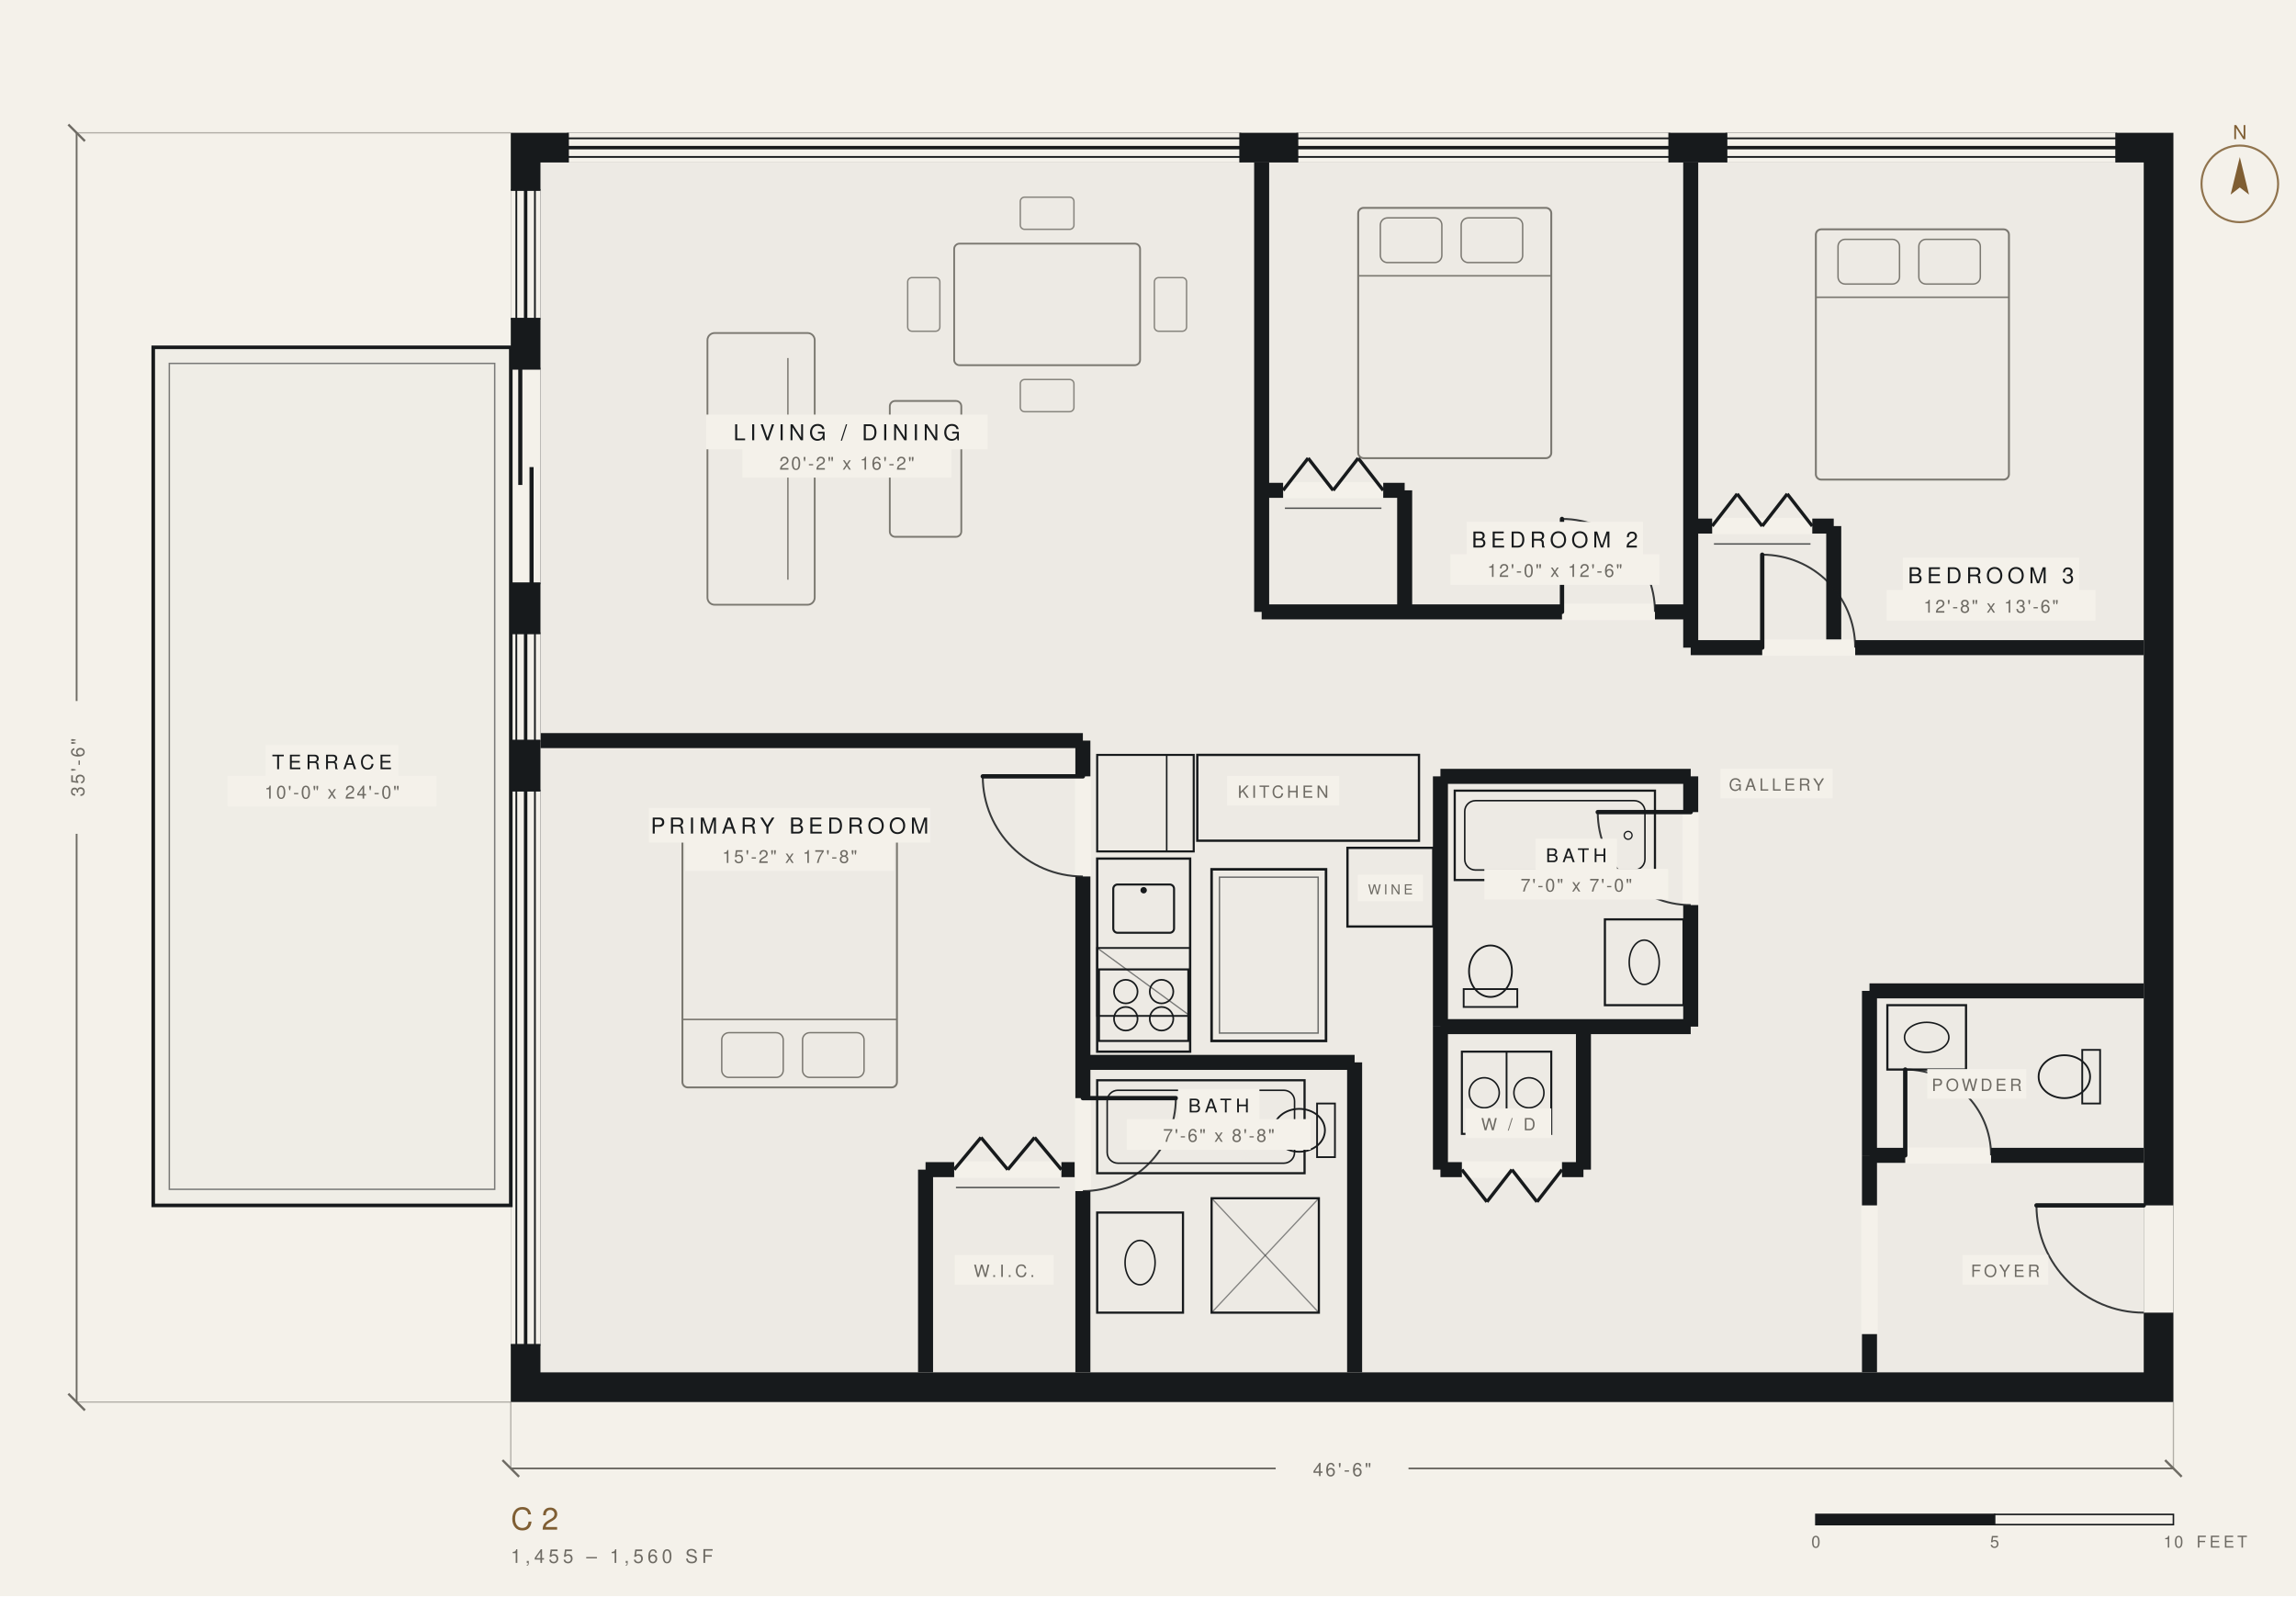
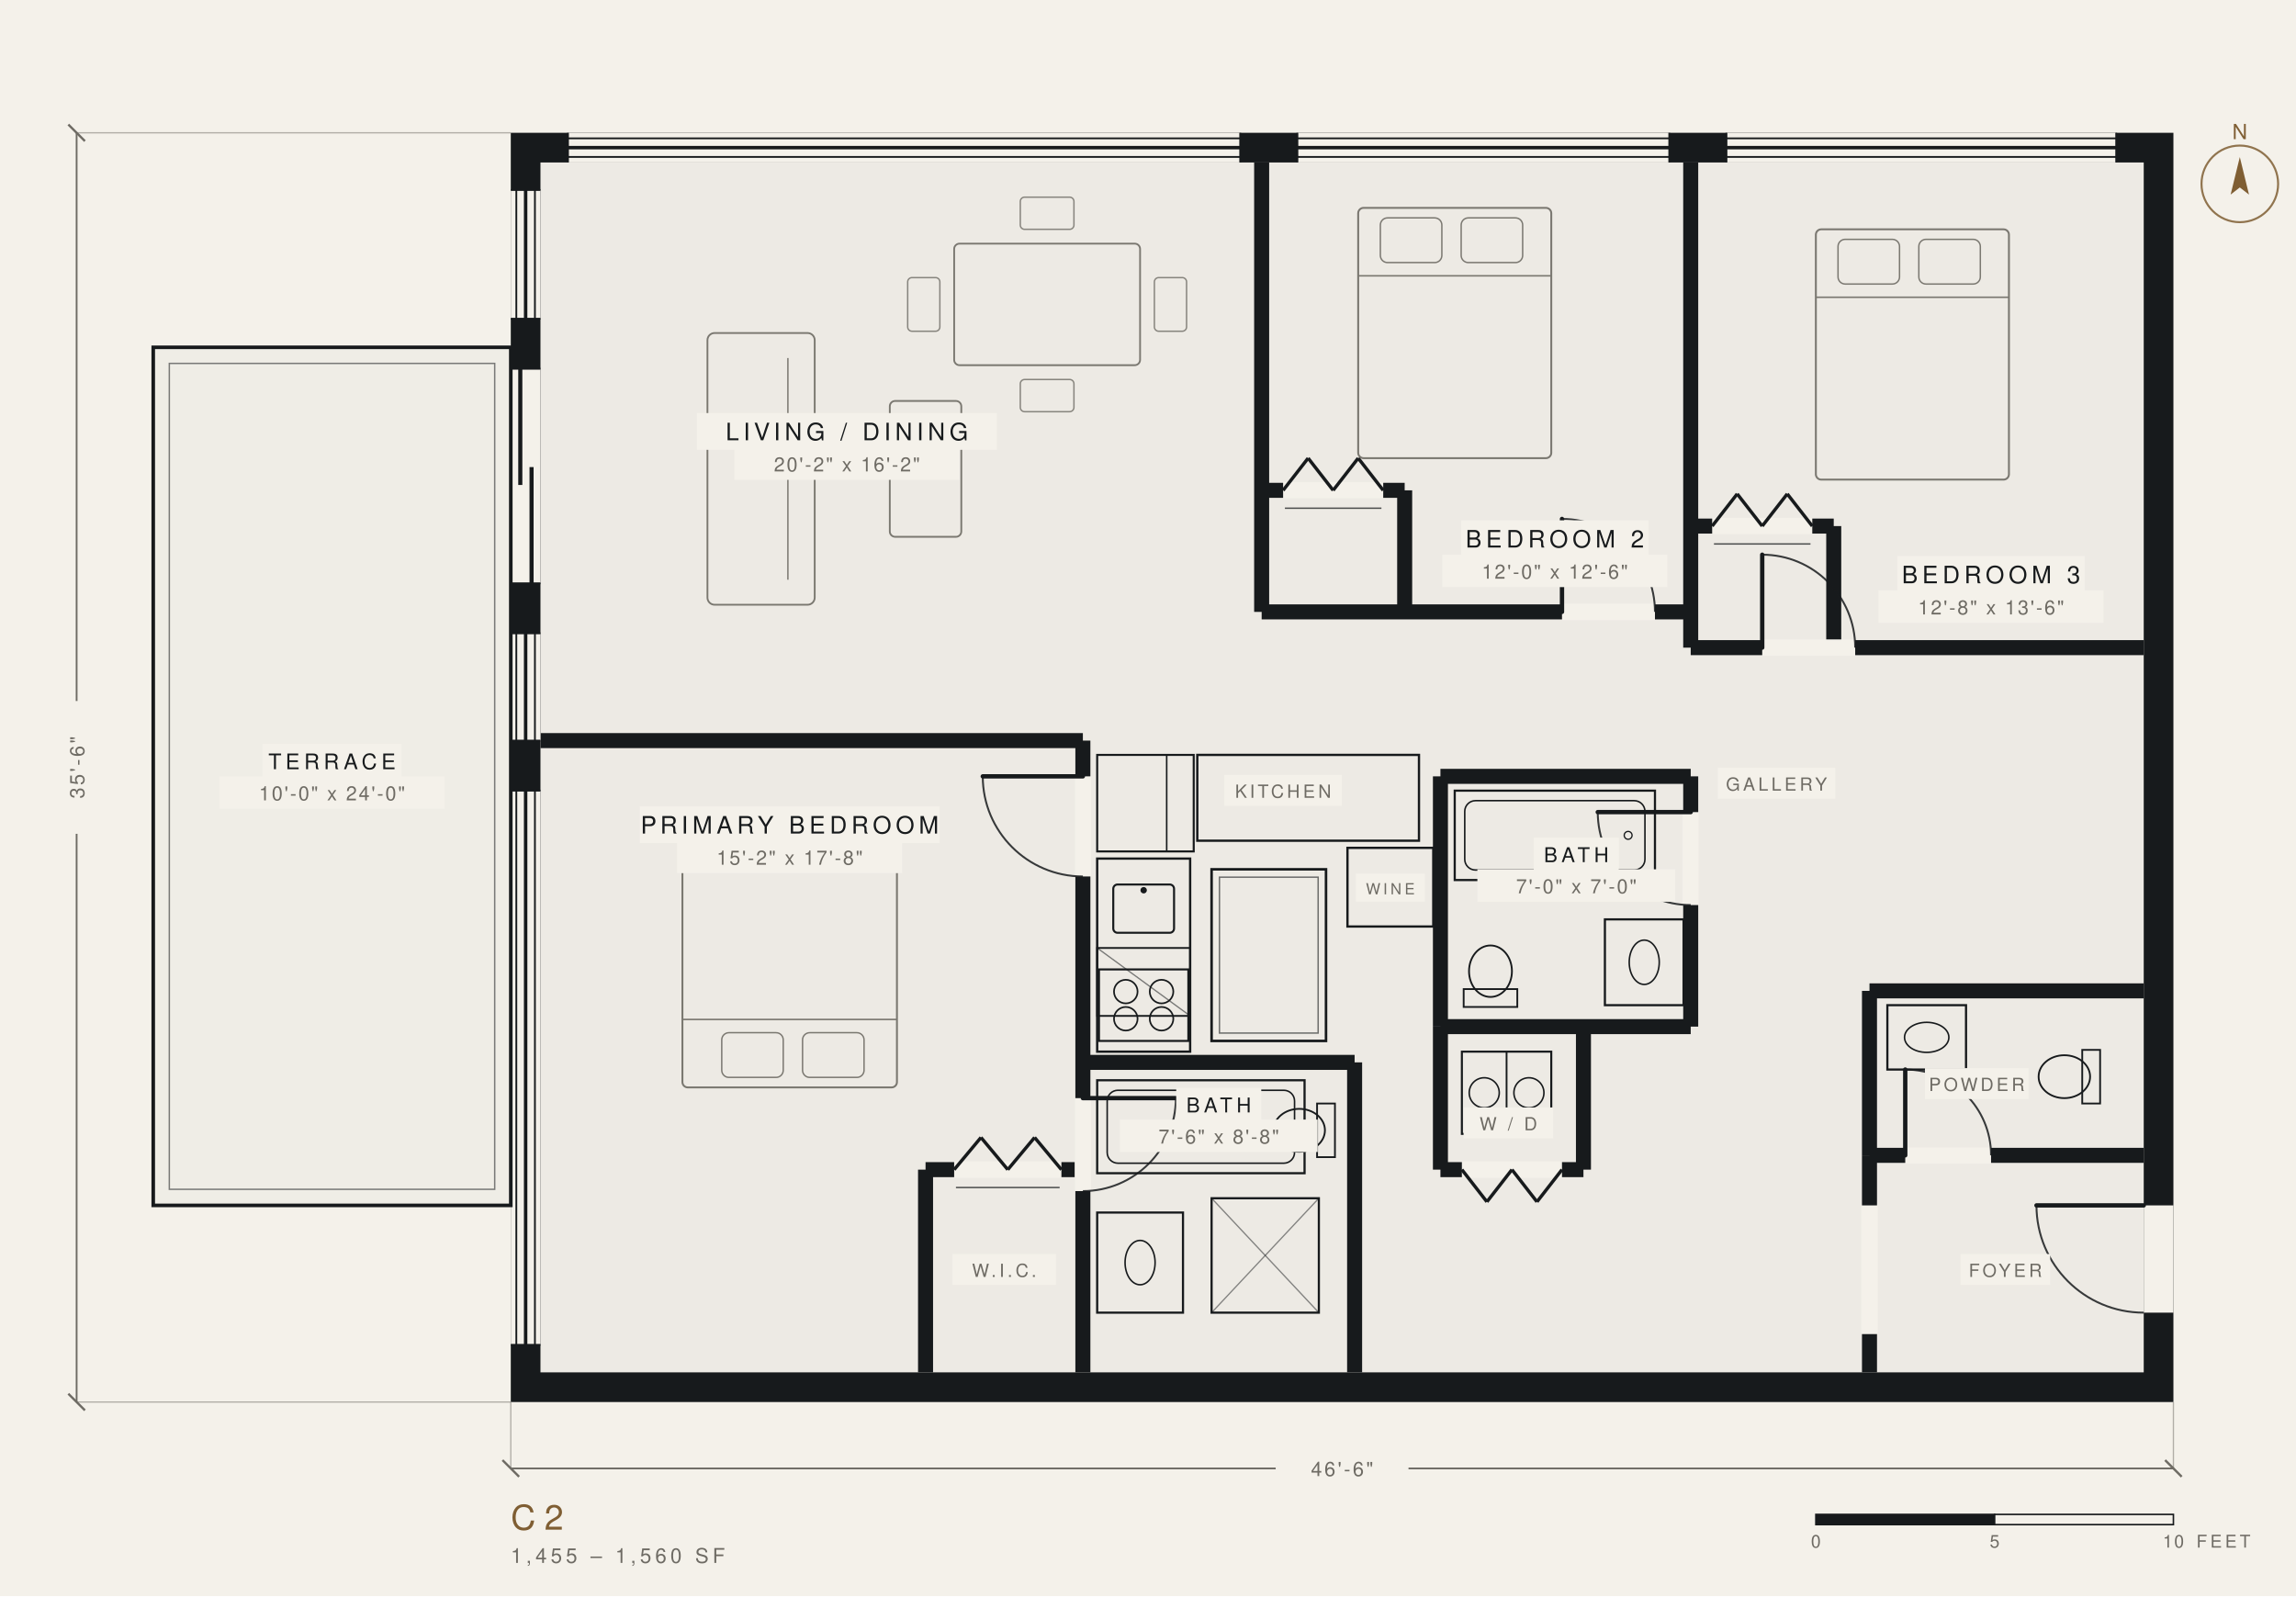
<svg xmlns="http://www.w3.org/2000/svg" viewBox="0 0 899.0 625.0" width="899.0" height="625.0" role="img" aria-label="C2 floor plan, Three Bedroom, West Collection">
  <rect width="899.0" height="625.0" fill="#F4F1EA" />
  <g shape-rendering="geometricPrecision">
    <rect x="211.62" y="63.62" width="627.76" height="473.76" fill="#171A1C" opacity="0.035" />
    <rect x="60.0" y="136.0" width="140.0" height="336.0" fill="#171A1C" opacity="0.02" />
    <path d="M 200.0 52.0 H 851.0 V 549.0 H 200.0 Z M 211.62 63.62 H 839.38 V 537.38 H 211.62 Z" fill="#171A1C" fill-rule="evenodd" />
    <rect x="211.62" y="287.06" width="212.38" height="5.88" fill="#171A1C" />
    <rect x="421.06" y="290.0" width="5.88" height="247.38" fill="#171A1C" />
    <rect x="359.46" y="458.0" width="5.88" height="79.38" fill="#171A1C" />
    <rect x="362.4" y="455.06" width="61.6" height="5.88" fill="#171A1C" />
    <rect x="424.0" y="413.06" width="106.4" height="5.88" fill="#171A1C" />
    <rect x="527.46" y="416.0" width="5.88" height="121.38" fill="#171A1C" />
    <rect x="491.06" y="63.62" width="5.88" height="175.98" fill="#171A1C" />
    <rect x="494.0" y="236.66" width="168.0" height="5.88" fill="#171A1C" />
    <rect x="659.06" y="63.62" width="5.88" height="189.98" fill="#171A1C" />
    <rect x="547.06" y="192.0" width="5.88" height="47.6" fill="#171A1C" />
    <rect x="494.0" y="189.06" width="56.0" height="5.88" fill="#171A1C" />
    <rect x="662.0" y="250.66" width="177.38" height="5.88" fill="#171A1C" />
    <rect x="715.06" y="206.0" width="5.88" height="47.6" fill="#171A1C" />
    <rect x="662.0" y="203.06" width="56.0" height="5.88" fill="#171A1C" />
    <rect x="564.0" y="301.06" width="98.0" height="5.88" fill="#171A1C" />
    <rect x="561.06" y="304.0" width="5.88" height="98.0" fill="#171A1C" />
    <rect x="564.0" y="399.06" width="98.0" height="5.88" fill="#171A1C" />
    <rect x="659.06" y="304.0" width="5.88" height="98.0" fill="#171A1C" />
    <rect x="617.06" y="402.0" width="5.88" height="56.0" fill="#171A1C" />
    <rect x="564.0" y="455.06" width="56.0" height="5.88" fill="#171A1C" />
    <rect x="561.06" y="402.0" width="5.88" height="56.0" fill="#171A1C" />
    <rect x="732.0" y="385.06" width="107.38" height="5.88" fill="#171A1C" />
    <rect x="729.06" y="388.0" width="5.88" height="64.4" fill="#171A1C" />
    <rect x="732.0" y="449.46" width="107.38" height="5.88" fill="#171A1C" />
    <rect x="729.06" y="452.4" width="5.88" height="84.98" fill="#171A1C" />
    <rect x="222.4" y="52.0" width="263.2" height="11.62" fill="#F4F1EA" />
    <rect x="508.0" y="52.0" width="145.6" height="11.62" fill="#F4F1EA" />
    <rect x="676.0" y="52.0" width="152.6" height="11.62" fill="#F4F1EA" />
    <rect x="200.0" y="74.4" width="11.62" height="50.4" fill="#F4F1EA" />
    <rect x="200.0" y="144.4" width="11.62" height="84.0" fill="#F4F1EA" />
    <rect x="200.0" y="248.0" width="11.62" height="42.0" fill="#F4F1EA" />
    <rect x="200.0" y="309.6" width="11.62" height="217.0" fill="#F4F1EA" />
    <rect x="839.38" y="472.0" width="11.62" height="42.0" fill="#F4F1EA" />
    <rect x="420.78" y="304.0" width="6.44" height="39.2" fill="#F4F1EA" />
    <rect x="373.6" y="454.78" width="42.0" height="6.44" fill="#F4F1EA" />
    <rect x="420.78" y="430.0" width="6.44" height="36.4" fill="#F4F1EA" />
    <rect x="611.6" y="236.38" width="36.4" height="6.44" fill="#F4F1EA" />
    <rect x="502.4" y="188.78" width="39.2" height="6.44" fill="#F4F1EA" />
    <rect x="690.0" y="250.38" width="36.4" height="6.44" fill="#F4F1EA" />
    <rect x="670.4" y="202.78" width="39.2" height="6.44" fill="#F4F1EA" />
    <rect x="658.78" y="318.0" width="6.44" height="36.4" fill="#F4F1EA" />
    <rect x="572.4" y="454.78" width="39.2" height="6.44" fill="#F4F1EA" />
    <rect x="746.0" y="449.18" width="33.6" height="6.44" fill="#F4F1EA" />
    <rect x="728.78" y="472.0" width="6.44" height="50.4" fill="#F4F1EA" />
    <line x1="222.4" y1="54.17" x2="485.6" y2="54.17" stroke="#171A1C" stroke-width="0.7" />
    <line x1="222.4" y1="57.81" x2="485.6" y2="57.81" stroke="#171A1C" stroke-width="1.35" />
    <line x1="222.4" y1="61.45" x2="485.6" y2="61.45" stroke="#171A1C" stroke-width="0.7" />
    <line x1="222.4" y1="52.0" x2="222.4" y2="63.62" stroke="#171A1C" stroke-width="0.7" />
    <line x1="485.6" y1="52.0" x2="485.6" y2="63.62" stroke="#171A1C" stroke-width="0.7" />
    <line x1="508.0" y1="54.17" x2="653.6" y2="54.17" stroke="#171A1C" stroke-width="0.7" />
    <line x1="508.0" y1="57.81" x2="653.6" y2="57.81" stroke="#171A1C" stroke-width="1.35" />
    <line x1="508.0" y1="61.45" x2="653.6" y2="61.45" stroke="#171A1C" stroke-width="0.7" />
    <line x1="508.0" y1="52.0" x2="508.0" y2="63.62" stroke="#171A1C" stroke-width="0.7" />
    <line x1="653.6" y1="52.0" x2="653.6" y2="63.62" stroke="#171A1C" stroke-width="0.7" />
    <line x1="676.0" y1="54.17" x2="828.6" y2="54.17" stroke="#171A1C" stroke-width="0.7" />
    <line x1="676.0" y1="57.81" x2="828.6" y2="57.81" stroke="#171A1C" stroke-width="1.35" />
    <line x1="676.0" y1="61.45" x2="828.6" y2="61.45" stroke="#171A1C" stroke-width="0.7" />
    <line x1="676.0" y1="52.0" x2="676.0" y2="63.62" stroke="#171A1C" stroke-width="0.7" />
    <line x1="828.6" y1="52.0" x2="828.6" y2="63.62" stroke="#171A1C" stroke-width="0.7" />
    <line x1="202.17" y1="74.4" x2="202.17" y2="124.8" stroke="#171A1C" stroke-width="0.7" />
    <line x1="205.81" y1="74.4" x2="205.81" y2="124.8" stroke="#171A1C" stroke-width="1.35" />
    <line x1="209.45" y1="74.4" x2="209.45" y2="124.8" stroke="#171A1C" stroke-width="0.7" />
    <line x1="200.0" y1="74.4" x2="211.62" y2="74.4" stroke="#171A1C" stroke-width="0.7" />
    <line x1="200.0" y1="124.8" x2="211.62" y2="124.8" stroke="#171A1C" stroke-width="0.7" />
    <line x1="203.72" y1="144.4" x2="203.72" y2="189.9" stroke="#171A1C" stroke-width="1.6" />
    <line x1="208.13" y1="182.9" x2="208.13" y2="228.4" stroke="#171A1C" stroke-width="1.6" />
    <line x1="200.0" y1="144.4" x2="211.62" y2="144.4" stroke="#171A1C" stroke-width="0.7" />
    <line x1="200.0" y1="228.4" x2="211.62" y2="228.4" stroke="#171A1C" stroke-width="0.7" />
    <line x1="202.17" y1="248.0" x2="202.17" y2="290.0" stroke="#171A1C" stroke-width="0.7" />
    <line x1="205.81" y1="248.0" x2="205.81" y2="290.0" stroke="#171A1C" stroke-width="1.35" />
    <line x1="209.45" y1="248.0" x2="209.45" y2="290.0" stroke="#171A1C" stroke-width="0.7" />
    <line x1="200.0" y1="248.0" x2="211.62" y2="248.0" stroke="#171A1C" stroke-width="0.7" />
    <line x1="200.0" y1="290.0" x2="211.62" y2="290.0" stroke="#171A1C" stroke-width="0.7" />
    <line x1="202.17" y1="309.6" x2="202.17" y2="526.6" stroke="#171A1C" stroke-width="0.7" />
    <line x1="205.81" y1="309.6" x2="205.81" y2="526.6" stroke="#171A1C" stroke-width="1.35" />
    <line x1="209.45" y1="309.6" x2="209.45" y2="526.6" stroke="#171A1C" stroke-width="0.7" />
    <line x1="200.0" y1="309.6" x2="211.62" y2="309.6" stroke="#171A1C" stroke-width="0.7" />
    <line x1="200.0" y1="526.6" x2="211.62" y2="526.6" stroke="#171A1C" stroke-width="0.7" />
    <path d="M 839.38 514.0 A 42.0 42.0 0 0 1 797.38 472.0" fill="none" stroke="#171A1C" stroke-width="0.75" opacity="0.85" />
    <line x1="839.38" y1="472.0" x2="797.38" y2="472.0" stroke="#171A1C" stroke-width="1.7" stroke-linecap="round" />
    <path d="M 424.0 343.2 A 39.2 39.2 0 0 1 384.8 304.0" fill="none" stroke="#171A1C" stroke-width="0.75" opacity="0.85" />
    <line x1="424.0" y1="304.0" x2="384.8" y2="304.0" stroke="#171A1C" stroke-width="1.7" stroke-linecap="round" />
    <line x1="373.6" y1="458.0" x2="384.1" y2="445.4" stroke="#171A1C" stroke-width="1.3" />
    <line x1="384.1" y1="445.4" x2="394.6" y2="458.0" stroke="#171A1C" stroke-width="1.3" />
    <line x1="394.6" y1="458.0" x2="405.1" y2="445.4" stroke="#171A1C" stroke-width="1.3" />
    <line x1="405.1" y1="445.4" x2="415.6" y2="458.0" stroke="#171A1C" stroke-width="1.3" />
    <path d="M 424.0 466.4 A 36.4 36.4 0 0 0 460.4 430.0" fill="none" stroke="#171A1C" stroke-width="0.75" opacity="0.85" />
    <line x1="424.0" y1="430.0" x2="460.4" y2="430.0" stroke="#171A1C" stroke-width="1.7" stroke-linecap="round" />
    <path d="M 648.0 239.6 A 36.4 36.4 0 0 0 611.6 203.2" fill="none" stroke="#171A1C" stroke-width="0.75" opacity="0.85" />
    <line x1="611.6" y1="239.6" x2="611.6" y2="203.2" stroke="#171A1C" stroke-width="1.7" stroke-linecap="round" />
    <line x1="502.4" y1="192.0" x2="512.2" y2="179.4" stroke="#171A1C" stroke-width="1.3" />
    <line x1="512.2" y1="179.4" x2="522.0" y2="192.0" stroke="#171A1C" stroke-width="1.3" />
    <line x1="522.0" y1="192.0" x2="531.8" y2="179.4" stroke="#171A1C" stroke-width="1.3" />
    <line x1="531.8" y1="179.4" x2="541.6" y2="192.0" stroke="#171A1C" stroke-width="1.3" />
    <path d="M 726.4 253.6 A 36.4 36.4 0 0 0 690.0 217.2" fill="none" stroke="#171A1C" stroke-width="0.75" opacity="0.85" />
    <line x1="690.0" y1="253.6" x2="690.0" y2="217.2" stroke="#171A1C" stroke-width="1.7" stroke-linecap="round" />
    <line x1="670.4" y1="206.0" x2="680.2" y2="193.4" stroke="#171A1C" stroke-width="1.3" />
    <line x1="680.2" y1="193.4" x2="690.0" y2="206.0" stroke="#171A1C" stroke-width="1.3" />
    <line x1="690.0" y1="206.0" x2="699.8" y2="193.4" stroke="#171A1C" stroke-width="1.3" />
    <line x1="699.8" y1="193.4" x2="709.6" y2="206.0" stroke="#171A1C" stroke-width="1.3" />
    <path d="M 662.0 354.4 A 36.4 36.4 0 0 1 625.6 318.0" fill="none" stroke="#171A1C" stroke-width="0.75" opacity="0.85" />
    <line x1="662.0" y1="318.0" x2="625.6" y2="318.0" stroke="#171A1C" stroke-width="1.7" stroke-linecap="round" />
    <line x1="572.4" y1="458.0" x2="582.2" y2="470.6" stroke="#171A1C" stroke-width="1.3" />
    <line x1="582.2" y1="470.6" x2="592.0" y2="458.0" stroke="#171A1C" stroke-width="1.3" />
    <line x1="592.0" y1="458.0" x2="601.8" y2="470.6" stroke="#171A1C" stroke-width="1.3" />
    <line x1="601.8" y1="470.6" x2="611.6" y2="458.0" stroke="#171A1C" stroke-width="1.3" />
    <path d="M 779.6 452.4 A 33.6 33.6 0 0 0 746.0 418.8" fill="none" stroke="#171A1C" stroke-width="0.75" opacity="0.85" />
    <line x1="746.0" y1="452.4" x2="746.0" y2="418.8" stroke="#171A1C" stroke-width="1.7" stroke-linecap="round" />
    <rect x="60.0" y="136.0" width="140.0" height="336.0" fill="none" stroke="#171A1C" stroke-width="1.4" />
    <rect x="66.3" y="142.3" width="127.4" height="323.4" fill="none" stroke="#171A1C" stroke-width="0.55" opacity="0.55" />
    <line x1="374.3" y1="465.0" x2="414.9" y2="465.0" stroke="#171A1C" stroke-width="0.55" opacity="0.75" />
    <line x1="503.1" y1="199.0" x2="540.9" y2="199.0" stroke="#171A1C" stroke-width="0.55" opacity="0.75" />
    <line x1="671.1" y1="213.0" x2="708.9" y2="213.0" stroke="#171A1C" stroke-width="0.55" opacity="0.75" />
    <rect x="429.6" y="295.6" width="37.8" height="37.8" fill="none" stroke="#171A1C" stroke-width="0.8" />
    <line x1="456.82" y1="295.6" x2="456.82" y2="333.4" stroke="#171A1C" stroke-width="0.6" />
    <rect x="429.6" y="336.2" width="36.4" height="75.6" fill="none" stroke="#171A1C" stroke-width="0.9" />
    <rect x="435.9" y="346.35" width="23.8" height="18.9" fill="none" stroke="#171A1C" stroke-width="0.8" rx="1.68" />
    <circle cx="447.8" cy="348.59" r="1.26" fill="#171A1C" />
    <rect x="429.6" y="371.2" width="36.4" height="26.6" fill="none" stroke="#171A1C" stroke-width="0.7" />
    <line x1="429.6" y1="371.2" x2="466.0" y2="397.8" stroke="#171A1C" stroke-width="0.5" opacity="0.55" />
    <rect x="430.3" y="379.6" width="35.0" height="28.0" fill="none" stroke="#171A1C" stroke-width="0.8" />
    <circle cx="440.8" cy="388.28" r="4.62" fill="none" stroke="#171A1C" stroke-width="0.65" />
    <circle cx="440.8" cy="398.92" r="4.62" fill="none" stroke="#171A1C" stroke-width="0.65" />
    <circle cx="454.8" cy="388.28" r="4.62" fill="none" stroke="#171A1C" stroke-width="0.65" />
    <circle cx="454.8" cy="398.92" r="4.62" fill="none" stroke="#171A1C" stroke-width="0.65" />
    <rect x="468.8" y="295.6" width="86.8" height="33.6" fill="none" stroke="#171A1C" stroke-width="0.9" />
    <rect x="527.6" y="332.0" width="33.6" height="30.8" fill="none" stroke="#171A1C" stroke-width="0.9" />
    <rect x="474.4" y="340.4" width="44.8" height="67.2" fill="none" stroke="#171A1C" stroke-width="1.0" />
    <rect x="477.48" y="343.48" width="38.64" height="61.04" fill="none" stroke="#171A1C" stroke-width="0.55" opacity="0.6" />
    <rect x="429.6" y="423.0" width="81.2" height="36.4" fill="none" stroke="#171A1C" stroke-width="0.85" />
    <rect x="433.52" y="426.92" width="73.36" height="28.56" fill="none" stroke="#171A1C" stroke-width="0.6" rx="4.2" />
    <circle cx="500.3" cy="441.2" r="1.54" fill="none" stroke="#171A1C" stroke-width="0.5" />
    <rect x="429.6" y="474.8" width="33.6" height="39.2" fill="none" stroke="#171A1C" stroke-width="0.85" />
    <ellipse cx="446.4" cy="494.4" rx="5.88" ry="8.68" fill="none" stroke="#171A1C" stroke-width="0.6" />
    <rect x="474.4" y="469.2" width="42.0" height="44.8" fill="none" stroke="#171A1C" stroke-width="0.85" />
    <line x1="474.4" y1="469.2" x2="516.4" y2="514.0" stroke="#171A1C" stroke-width="0.5" opacity="0.5" />
    <line x1="516.4" y1="469.2" x2="474.4" y2="514.0" stroke="#171A1C" stroke-width="0.5" opacity="0.5" />
    <g transform="translate(510.8,442.6) rotate(90)">
      <rect x="-10.5" y="-11.9" width="21.0" height="7.0" fill="none" stroke="#171A1C" stroke-width="0.7" />
      <ellipse cx="0" cy="2.1" rx="8.4" ry="10.08" fill="none" stroke="#171A1C" stroke-width="0.7" />
    </g>
    <rect x="569.6" y="309.6" width="78.4" height="35.0" fill="none" stroke="#171A1C" stroke-width="0.85" />
    <rect x="573.52" y="313.52" width="70.56" height="27.16" fill="none" stroke="#171A1C" stroke-width="0.6" rx="4.2" />
    <circle cx="637.5" cy="327.1" r="1.54" fill="none" stroke="#171A1C" stroke-width="0.5" />
    <rect x="628.4" y="360.0" width="30.8" height="33.6" fill="none" stroke="#171A1C" stroke-width="0.85" />
    <ellipse cx="643.8" cy="376.8" rx="5.88" ry="8.68" fill="none" stroke="#171A1C" stroke-width="0.6" />
    <g transform="translate(583.6,382.4) rotate(180)">
      <rect x="-10.5" y="-11.9" width="21.0" height="7.0" fill="none" stroke="#171A1C" stroke-width="0.7" />
      <ellipse cx="0" cy="2.1" rx="8.4" ry="10.08" fill="none" stroke="#171A1C" stroke-width="0.7" />
    </g>
    <rect x="572.4" y="411.8" width="35.0" height="32.2" fill="none" stroke="#171A1C" stroke-width="0.8" />
    <line x1="589.9" y1="411.8" x2="589.9" y2="444.0" stroke="#171A1C" stroke-width="0.7" />
    <circle cx="581.15" cy="427.9" r="5.88" fill="none" stroke="#171A1C" stroke-width="0.6" />
    <circle cx="598.65" cy="427.9" r="5.88" fill="none" stroke="#171A1C" stroke-width="0.6" />
    <rect x="739.0" y="393.6" width="30.8" height="25.2" fill="none" stroke="#171A1C" stroke-width="0.85" />
    <ellipse cx="754.4" cy="406.2" rx="8.68" ry="5.88" fill="none" stroke="#171A1C" stroke-width="0.6" />
    <g transform="translate(810.4,421.6) rotate(90)">
      <rect x="-10.5" y="-11.9" width="21.0" height="7.0" fill="none" stroke="#171A1C" stroke-width="0.7" />
      <ellipse cx="0" cy="2.1" rx="8.4" ry="10.08" fill="none" stroke="#171A1C" stroke-width="0.7" />
    </g>
    <g transform="translate(298.0,183.6) rotate(90)" opacity="0.9">
      <rect x="-53.2" y="-21.0" width="106.4" height="42.0" rx="2.8" fill="none" stroke="#6E6B64" stroke-width="0.7" />
      <line x1="-43.4" y1="-10.5" x2="43.4" y2="-10.5" stroke="#6E6B64" stroke-width="0.55" />
    </g>
    <rect x="348.4" y="157.0" width="28.0" height="53.2" rx="2.1" fill="none" stroke="#6E6B64" stroke-width="0.7" opacity="0.9" />
    <rect x="373.6" y="95.4" width="72.8" height="47.6" rx="2.1" fill="none" stroke="#6E6B64" stroke-width="0.7" opacity="0.9" />
    <rect x="399.5" y="77.2" width="21.0" height="12.6" rx="1.68" fill="none" stroke="#6E6B64" stroke-width="0.55" opacity="0.8" />
    <rect x="399.5" y="148.6" width="21.0" height="12.6" rx="1.68" fill="none" stroke="#6E6B64" stroke-width="0.55" opacity="0.8" />
    <rect x="355.4" y="108.7" width="12.6" height="21.0" rx="1.68" fill="none" stroke="#6E6B64" stroke-width="0.55" opacity="0.8" />
    <rect x="452.0" y="108.7" width="12.6" height="21.0" rx="1.68" fill="none" stroke="#6E6B64" stroke-width="0.55" opacity="0.8" />
    <g transform="translate(309.2,374.0) rotate(180)" opacity="0.9">
      <rect x="-42.0" y="-51.8" width="84.0" height="103.6" rx="2.1" fill="none" stroke="#6E6B64" stroke-width="0.75" />
      <line x1="-42.0" y1="-25.2" x2="42.0" y2="-25.2" stroke="#6E6B64" stroke-width="0.6" />
      <rect x="-29.12" y="-47.88" width="24.08" height="17.5" rx="2.8" fill="none" stroke="#6E6B64" stroke-width="0.55" />
      <rect x="2.52" y="-47.88" width="24.08" height="17.5" rx="2.8" fill="none" stroke="#6E6B64" stroke-width="0.55" />
    </g>
    <g transform="translate(569.6,130.4) rotate(0)" opacity="0.9">
      <rect x="-37.8" y="-49.0" width="75.6" height="98.0" rx="2.1" fill="none" stroke="#6E6B64" stroke-width="0.75" />
      <line x1="-37.8" y1="-22.4" x2="37.8" y2="-22.4" stroke="#6E6B64" stroke-width="0.6" />
      <rect x="-29.12" y="-45.08" width="24.08" height="17.5" rx="2.8" fill="none" stroke="#6E6B64" stroke-width="0.55" />
      <rect x="2.52" y="-45.08" width="24.08" height="17.5" rx="2.8" fill="none" stroke="#6E6B64" stroke-width="0.55" />
    </g>
    <g transform="translate(748.8,138.8) rotate(0)" opacity="0.9">
      <rect x="-37.8" y="-49.0" width="75.6" height="98.0" rx="2.1" fill="none" stroke="#6E6B64" stroke-width="0.75" />
      <line x1="-37.8" y1="-22.4" x2="37.8" y2="-22.4" stroke="#6E6B64" stroke-width="0.6" />
      <rect x="-29.12" y="-45.08" width="24.08" height="17.5" rx="2.8" fill="none" stroke="#6E6B64" stroke-width="0.55" />
      <rect x="2.52" y="-45.08" width="24.08" height="17.5" rx="2.8" fill="none" stroke="#6E6B64" stroke-width="0.55" />
    </g>
-     <rect x="104.02" y="291.73" width="51.96" height="12.8" fill="#F4F1EA" />
-     <text x="130.0" y="301.2" font-family="Jost, 'Helvetica Neue', Helvetica, Arial, sans-serif" font-size="7.8" fill="#171A1C" letter-spacing="1.7" text-anchor="middle" font-weight="500">TERRACE</text>
-     <rect x="89.1" y="303.82" width="81.8" height="12.0" fill="#F4F1EA" />
-     <text x="130.0" y="312.7" font-family="Jost, 'Helvetica Neue', Helvetica, Arial, sans-serif" font-size="7" fill="#6E6B64" letter-spacing="0.7" text-anchor="middle" font-weight="400">10'-0" x 24'-0"</text>
-     <rect x="531.62" y="342.5" width="25.56" height="10.4" fill="#F4F1EA" />
-     <text x="544.4" y="350.2" font-family="Jost, 'Helvetica Neue', Helvetica, Arial, sans-serif" font-size="5.4" fill="#6E6B64" letter-spacing="1.2" text-anchor="middle" font-weight="500">WINE</text>
-     <rect x="276.5" y="162.34" width="110.2" height="13.6" fill="#F4F1EA" />
-     <text x="331.6" y="172.4" font-family="Jost, 'Helvetica Neue', Helvetica, Arial, sans-serif" font-size="8.6" fill="#171A1C" letter-spacing="1.7" text-anchor="middle" font-weight="500">LIVING / DINING</text>
-     <rect x="290.7" y="175.02" width="81.8" height="12.0" fill="#F4F1EA" />
-     <text x="331.6" y="183.9" font-family="Jost, 'Helvetica Neue', Helvetica, Arial, sans-serif" font-size="7" fill="#6E6B64" letter-spacing="0.7" text-anchor="middle" font-weight="400">20'-2" x 16'-2"</text>
-     <rect x="254.1" y="316.34" width="110.2" height="13.6" fill="#F4F1EA" />
-     <text x="309.2" y="326.4" font-family="Jost, 'Helvetica Neue', Helvetica, Arial, sans-serif" font-size="8.6" fill="#171A1C" letter-spacing="1.7" text-anchor="middle" font-weight="500">PRIMARY BEDROOM</text>
-     <rect x="268.3" y="329.02" width="81.8" height="12.0" fill="#F4F1EA" />
-     <text x="309.2" y="337.9" font-family="Jost, 'Helvetica Neue', Helvetica, Arial, sans-serif" font-size="7" fill="#6E6B64" letter-spacing="0.7" text-anchor="middle" font-weight="400">15'-2" x 17'-8"</text>
-     <rect x="574.28" y="204.34" width="69.04" height="13.6" fill="#F4F1EA" />
-     <text x="608.8" y="214.4" font-family="Jost, 'Helvetica Neue', Helvetica, Arial, sans-serif" font-size="8.6" fill="#171A1C" letter-spacing="1.7" text-anchor="middle" font-weight="500">BEDROOM 2</text>
-     <rect x="567.9" y="217.02" width="81.8" height="12.0" fill="#F4F1EA" />
-     <text x="608.8" y="225.9" font-family="Jost, 'Helvetica Neue', Helvetica, Arial, sans-serif" font-size="7" fill="#6E6B64" letter-spacing="0.7" text-anchor="middle" font-weight="400">12'-0" x 12'-6"</text>
-     <rect x="745.08" y="218.34" width="69.04" height="13.6" fill="#F4F1EA" />
-     <text x="779.6" y="228.4" font-family="Jost, 'Helvetica Neue', Helvetica, Arial, sans-serif" font-size="8.6" fill="#171A1C" letter-spacing="1.7" text-anchor="middle" font-weight="500">BEDROOM 3</text>
-     <rect x="738.7" y="231.02" width="81.8" height="12.0" fill="#F4F1EA" />
-     <text x="779.6" y="239.9" font-family="Jost, 'Helvetica Neue', Helvetica, Arial, sans-serif" font-size="7" fill="#6E6B64" letter-spacing="0.7" text-anchor="middle" font-weight="400">12'-8" x 13'-6"</text>
-     <rect x="480.44" y="303.82" width="43.92" height="11.6" fill="#F4F1EA" />
-     <text x="502.4" y="312.4" font-family="Jost, 'Helvetica Neue', Helvetica, Arial, sans-serif" font-size="6.6" fill="#6E6B64" letter-spacing="1.2" text-anchor="middle" font-weight="500">KITCHEN</text>
-     <rect x="601.27" y="328.42" width="31.86" height="12.4" fill="#F4F1EA" />
-     <text x="617.2" y="337.6" font-family="Jost, 'Helvetica Neue', Helvetica, Arial, sans-serif" font-size="7.4" fill="#171A1C" letter-spacing="1.7" text-anchor="middle" font-weight="500">BATH</text>
-     <rect x="581.2" y="340.22" width="72.0" height="12.0" fill="#F4F1EA" />
-     <text x="617.2" y="349.1" font-family="Jost, 'Helvetica Neue', Helvetica, Arial, sans-serif" font-size="7" fill="#6E6B64" letter-spacing="0.7" text-anchor="middle" font-weight="400">7'-0" x 7'-0"</text>
-     <rect x="461.27" y="426.42" width="31.86" height="12.4" fill="#F4F1EA" />
-     <text x="477.2" y="435.6" font-family="Jost, 'Helvetica Neue', Helvetica, Arial, sans-serif" font-size="7.4" fill="#171A1C" letter-spacing="1.7" text-anchor="middle" font-weight="500">BATH</text>
-     <rect x="441.2" y="438.22" width="72.0" height="12.0" fill="#F4F1EA" />
-     <text x="477.2" y="447.1" font-family="Jost, 'Helvetica Neue', Helvetica, Arial, sans-serif" font-size="7" fill="#6E6B64" letter-spacing="0.7" text-anchor="middle" font-weight="400">7'-6" x 8'-8"</text>
-     <rect x="373.82" y="491.42" width="38.76" height="11.6" fill="#F4F1EA" />
-     <text x="393.2" y="500.0" font-family="Jost, 'Helvetica Neue', Helvetica, Arial, sans-serif" font-size="6.6" fill="#6E6B64" letter-spacing="1.2" text-anchor="middle" font-weight="500">W.I.C.</text>
-     <rect x="573.8" y="434.02" width="33.6" height="11.6" fill="#F4F1EA" />
-     <text x="590.6" y="442.6" font-family="Jost, 'Helvetica Neue', Helvetica, Arial, sans-serif" font-size="6.6" fill="#6E6B64" letter-spacing="1.2" text-anchor="middle" font-weight="500">W / D</text>
-     <rect x="754.62" y="418.62" width="38.76" height="11.6" fill="#F4F1EA" />
-     <text x="774.0" y="427.2" font-family="Jost, 'Helvetica Neue', Helvetica, Arial, sans-serif" font-size="6.6" fill="#6E6B64" letter-spacing="1.2" text-anchor="middle" font-weight="500">POWDER</text>
-     <rect x="768.4" y="491.42" width="33.6" height="11.6" fill="#F4F1EA" />
-     <text x="785.2" y="500.0" font-family="Jost, 'Helvetica Neue', Helvetica, Arial, sans-serif" font-size="6.6" fill="#6E6B64" letter-spacing="1.2" text-anchor="middle" font-weight="500">FOYER</text>
-     <rect x="673.64" y="301.02" width="43.92" height="11.6" fill="#F4F1EA" />
-     <text x="695.6" y="309.6" font-family="Jost, 'Helvetica Neue', Helvetica, Arial, sans-serif" font-size="6.6" fill="#6E6B64" letter-spacing="1.2" text-anchor="middle" font-weight="500">GALLERY</text>
+     <rect x="102.76" y="291.28" width="54.48" height="13.4" fill="#F4F1EA" />
+     <text x="130.0" y="301.2" font-family="Jost, 'Helvetica Neue', Helvetica, Arial, sans-serif" font-size="8.4" fill="#171A1C" letter-spacing="1.7" text-anchor="middle" font-weight="500">TERRACE</text>
+     <rect x="85.95" y="304.0" width="88.1" height="12.7" fill="#F4F1EA" />
+     <text x="130.0" y="313.4" font-family="Jost, 'Helvetica Neue', Helvetica, Arial, sans-serif" font-size="7.7" fill="#6E6B64" letter-spacing="0.7" text-anchor="middle" font-weight="400">10'-0" x 24'-0"</text>
+     <rect x="530.9" y="342.06" width="27.0" height="11.0" fill="#F4F1EA" />
+     <text x="544.4" y="350.2" font-family="Jost, 'Helvetica Neue', Helvetica, Arial, sans-serif" font-size="6.0" fill="#6E6B64" letter-spacing="1.2" text-anchor="middle" font-weight="500">WINE</text>
+     <rect x="272.9" y="161.74" width="117.4" height="14.4" fill="#F4F1EA" />
+     <text x="331.6" y="172.4" font-family="Jost, 'Helvetica Neue', Helvetica, Arial, sans-serif" font-size="9.4" fill="#171A1C" letter-spacing="1.7" text-anchor="middle" font-weight="500">LIVING / DINING</text>
+     <rect x="287.55" y="175.2" width="88.1" height="12.7" fill="#F4F1EA" />
+     <text x="331.6" y="184.6" font-family="Jost, 'Helvetica Neue', Helvetica, Arial, sans-serif" font-size="7.7" fill="#6E6B64" letter-spacing="0.7" text-anchor="middle" font-weight="400">20'-2" x 16'-2"</text>
+     <rect x="250.5" y="315.74" width="117.4" height="14.4" fill="#F4F1EA" />
+     <text x="309.2" y="326.4" font-family="Jost, 'Helvetica Neue', Helvetica, Arial, sans-serif" font-size="9.4" fill="#171A1C" letter-spacing="1.7" text-anchor="middle" font-weight="500">PRIMARY BEDROOM</text>
+     <rect x="265.15" y="329.2" width="88.1" height="12.7" fill="#F4F1EA" />
+     <text x="309.2" y="338.6" font-family="Jost, 'Helvetica Neue', Helvetica, Arial, sans-serif" font-size="7.7" fill="#6E6B64" letter-spacing="0.7" text-anchor="middle" font-weight="400">15'-2" x 17'-8"</text>
+     <rect x="572.12" y="203.74" width="73.36" height="14.4" fill="#F4F1EA" />
+     <text x="608.8" y="214.4" font-family="Jost, 'Helvetica Neue', Helvetica, Arial, sans-serif" font-size="9.4" fill="#171A1C" letter-spacing="1.7" text-anchor="middle" font-weight="500">BEDROOM 2</text>
+     <rect x="564.75" y="217.2" width="88.1" height="12.7" fill="#F4F1EA" />
+     <text x="608.8" y="226.6" font-family="Jost, 'Helvetica Neue', Helvetica, Arial, sans-serif" font-size="7.7" fill="#6E6B64" letter-spacing="0.7" text-anchor="middle" font-weight="400">12'-0" x 12'-6"</text>
+     <rect x="742.92" y="217.74" width="73.36" height="14.4" fill="#F4F1EA" />
+     <text x="779.6" y="228.4" font-family="Jost, 'Helvetica Neue', Helvetica, Arial, sans-serif" font-size="9.4" fill="#171A1C" letter-spacing="1.7" text-anchor="middle" font-weight="500">BEDROOM 3</text>
+     <rect x="735.55" y="231.2" width="88.1" height="12.7" fill="#F4F1EA" />
+     <text x="779.6" y="240.6" font-family="Jost, 'Helvetica Neue', Helvetica, Arial, sans-serif" font-size="7.7" fill="#6E6B64" letter-spacing="0.7" text-anchor="middle" font-weight="400">12'-8" x 13'-6"</text>
+     <rect x="479.39" y="303.45" width="46.02" height="12.1" fill="#F4F1EA" />
+     <text x="502.4" y="312.4" font-family="Jost, 'Helvetica Neue', Helvetica, Arial, sans-serif" font-size="7.1" fill="#6E6B64" letter-spacing="1.2" text-anchor="middle" font-weight="500">KITCHEN</text>
+     <rect x="600.55" y="327.98" width="33.3" height="13.0" fill="#F4F1EA" />
+     <text x="617.2" y="337.6" font-family="Jost, 'Helvetica Neue', Helvetica, Arial, sans-serif" font-size="8.0" fill="#171A1C" letter-spacing="1.7" text-anchor="middle" font-weight="500">BATH</text>
+     <rect x="578.47" y="340.4" width="77.46" height="12.7" fill="#F4F1EA" />
+     <text x="617.2" y="349.8" font-family="Jost, 'Helvetica Neue', Helvetica, Arial, sans-serif" font-size="7.7" fill="#6E6B64" letter-spacing="0.7" text-anchor="middle" font-weight="400">7'-0" x 7'-0"</text>
+     <rect x="460.55" y="425.98" width="33.3" height="13.0" fill="#F4F1EA" />
+     <text x="477.2" y="435.6" font-family="Jost, 'Helvetica Neue', Helvetica, Arial, sans-serif" font-size="8.0" fill="#171A1C" letter-spacing="1.7" text-anchor="middle" font-weight="500">BATH</text>
+     <rect x="438.47" y="438.4" width="77.46" height="12.7" fill="#F4F1EA" />
+     <text x="477.2" y="447.8" font-family="Jost, 'Helvetica Neue', Helvetica, Arial, sans-serif" font-size="7.7" fill="#6E6B64" letter-spacing="0.7" text-anchor="middle" font-weight="400">7'-6" x 8'-8"</text>
+     <rect x="372.92" y="491.05" width="40.56" height="12.1" fill="#F4F1EA" />
+     <text x="393.2" y="500.0" font-family="Jost, 'Helvetica Neue', Helvetica, Arial, sans-serif" font-size="7.1" fill="#6E6B64" letter-spacing="1.2" text-anchor="middle" font-weight="500">W.I.C.</text>
+     <rect x="573.05" y="433.65" width="35.1" height="12.1" fill="#F4F1EA" />
+     <text x="590.6" y="442.6" font-family="Jost, 'Helvetica Neue', Helvetica, Arial, sans-serif" font-size="7.1" fill="#6E6B64" letter-spacing="1.2" text-anchor="middle" font-weight="500">W / D</text>
+     <rect x="753.72" y="418.25" width="40.56" height="12.1" fill="#F4F1EA" />
+     <text x="774.0" y="427.2" font-family="Jost, 'Helvetica Neue', Helvetica, Arial, sans-serif" font-size="7.1" fill="#6E6B64" letter-spacing="1.2" text-anchor="middle" font-weight="500">POWDER</text>
+     <rect x="767.65" y="491.05" width="35.1" height="12.1" fill="#F4F1EA" />
+     <text x="785.2" y="500.0" font-family="Jost, 'Helvetica Neue', Helvetica, Arial, sans-serif" font-size="7.1" fill="#6E6B64" letter-spacing="1.2" text-anchor="middle" font-weight="500">FOYER</text>
+     <rect x="672.59" y="300.65" width="46.02" height="12.1" fill="#F4F1EA" />
+     <text x="695.6" y="309.6" font-family="Jost, 'Helvetica Neue', Helvetica, Arial, sans-serif" font-size="7.1" fill="#6E6B64" letter-spacing="1.2" text-anchor="middle" font-weight="500">GALLERY</text>
    <line x1="200.0" y1="575.0" x2="851.0" y2="575.0" stroke="#6E6B64" stroke-width="0.7" />
    <line x1="196.75" y1="571.75" x2="203.25" y2="578.25" stroke="#6E6B64" stroke-width="0.9" />
    <line x1="847.75" y1="571.75" x2="854.25" y2="578.25" stroke="#6E6B64" stroke-width="0.9" />
    <line x1="200.0" y1="575.0" x2="200.0" y2="549.0" stroke="#6E6B64" stroke-width="0.5" opacity="0.5" />
    <line x1="851.0" y1="575.0" x2="851.0" y2="549.0" stroke="#6E6B64" stroke-width="0.5" opacity="0.5" />
    <rect x="499.5" y="569.5" width="52" height="10" fill="#F4F1EA" />
-     <text x="525.5" y="578.0" font-family="Jost, 'Helvetica Neue', Helvetica, Arial, sans-serif" font-size="7.2" fill="#6E6B64" letter-spacing="0.9" text-anchor="middle" font-weight="400">46'-6"</text>
+     <text x="525.5" y="578.0" font-family="Jost, 'Helvetica Neue', Helvetica, Arial, sans-serif" font-size="7.8" fill="#6E6B64" letter-spacing="0.9" text-anchor="middle" font-weight="400">46'-6"</text>
    <line x1="30.0" y1="52.0" x2="30.0" y2="549.0" stroke="#6E6B64" stroke-width="0.7" />
    <line x1="26.75" y1="48.75" x2="33.25" y2="55.25" stroke="#6E6B64" stroke-width="0.9" />
    <line x1="26.75" y1="545.75" x2="33.25" y2="552.25" stroke="#6E6B64" stroke-width="0.9" />
    <line x1="30.0" y1="52.0" x2="200.0" y2="52.0" stroke="#6E6B64" stroke-width="0.5" opacity="0.5" />
    <line x1="30.0" y1="549.0" x2="200.0" y2="549.0" stroke="#6E6B64" stroke-width="0.5" opacity="0.5" />
    <rect x="24.5" y="274.5" width="10" height="52" fill="#F4F1EA" />
-     <text x="33.0" y="300.5" font-family="Jost, 'Helvetica Neue', Helvetica, Arial, sans-serif" font-size="7.2" fill="#6E6B64" letter-spacing="0.9" text-anchor="middle" font-weight="400" transform="rotate(-90 33.0 300.5)">35'-6"</text>
+     <text x="33.0" y="300.5" font-family="Jost, 'Helvetica Neue', Helvetica, Arial, sans-serif" font-size="7.8" fill="#6E6B64" letter-spacing="0.9" text-anchor="middle" font-weight="400" transform="rotate(-90 33.0 300.5)">35'-6"</text>
    <g transform="translate(877.0,72)">
      <circle cx="0" cy="0" r="15" fill="none" stroke="#7F5E33" stroke-width="0.8" opacity="0.85" />
      <path d="M 0 -10.5 L 3.6 4.2 L 0 1.4 L -3.6 4.2 Z" fill="#7F5E33" />
-       <text x="0" y="-17.5" font-family="Jost, 'Helvetica Neue', Helvetica, Arial, sans-serif" font-size="7.6" fill="#7F5E33" letter-spacing="1.4" text-anchor="middle" font-weight="500">N</text>
-     </g>
-     <text x="200" y="599.0" font-family="Jost, 'Helvetica Neue', Helvetica, Arial, sans-serif" font-size="12" fill="#7F5E33" letter-spacing="3.4" font-weight="500">C2</text>
-     <text x="200" y="612.0" font-family="Jost, 'Helvetica Neue', Helvetica, Arial, sans-serif" font-size="7.4" fill="#6E6B64" letter-spacing="1.5">1,455 – 1,560 SF</text>
+       <text x="0" y="-17.5" font-family="Jost, 'Helvetica Neue', Helvetica, Arial, sans-serif" font-size="8.2" fill="#7F5E33" letter-spacing="1.4" text-anchor="middle" font-weight="500">N</text>
+     </g>
+     <text x="200" y="599.0" font-family="Jost, 'Helvetica Neue', Helvetica, Arial, sans-serif" font-size="13.5" fill="#7F5E33" letter-spacing="3.4" font-weight="500">C2</text>
+     <text x="200" y="612.0" font-family="Jost, 'Helvetica Neue', Helvetica, Arial, sans-serif" font-size="8" fill="#6E6B64" letter-spacing="1.5">1,455 – 1,560 SF</text>
    <rect x="711.0" y="593.0" width="70.0" height="4.0" fill="#171A1C" stroke="#171A1C" stroke-width="0.6" />
    <rect x="781.0" y="593.0" width="70.0" height="4.0" fill="#F4F1EA" stroke="#171A1C" stroke-width="0.6" />
-     <text x="711.0" y="606.0" font-family="Jost, 'Helvetica Neue', Helvetica, Arial, sans-serif" font-size="6.4" fill="#6E6B64" letter-spacing="0.6" text-anchor="middle">0</text>
-     <text x="781.0" y="606.0" font-family="Jost, 'Helvetica Neue', Helvetica, Arial, sans-serif" font-size="6.4" fill="#6E6B64" letter-spacing="0.6" text-anchor="middle">5</text>
-     <text x="851.0" y="606.0" font-family="Jost, 'Helvetica Neue', Helvetica, Arial, sans-serif" font-size="6.4" fill="#6E6B64" letter-spacing="0.6" text-anchor="middle">10</text>
-     <text x="860.0" y="606.0" font-family="Jost, 'Helvetica Neue', Helvetica, Arial, sans-serif" font-size="6.4" fill="#6E6B64" letter-spacing="1.2">FEET</text>
+     <text x="711.0" y="606.0" font-family="Jost, 'Helvetica Neue', Helvetica, Arial, sans-serif" font-size="6.9" fill="#6E6B64" letter-spacing="0.6" text-anchor="middle">0</text>
+     <text x="781.0" y="606.0" font-family="Jost, 'Helvetica Neue', Helvetica, Arial, sans-serif" font-size="6.9" fill="#6E6B64" letter-spacing="0.6" text-anchor="middle">5</text>
+     <text x="851.0" y="606.0" font-family="Jost, 'Helvetica Neue', Helvetica, Arial, sans-serif" font-size="6.9" fill="#6E6B64" letter-spacing="0.6" text-anchor="middle">10</text>
+     <text x="860.0" y="606.0" font-family="Jost, 'Helvetica Neue', Helvetica, Arial, sans-serif" font-size="6.9" fill="#6E6B64" letter-spacing="1.2">FEET</text>
  </g>
</svg>
